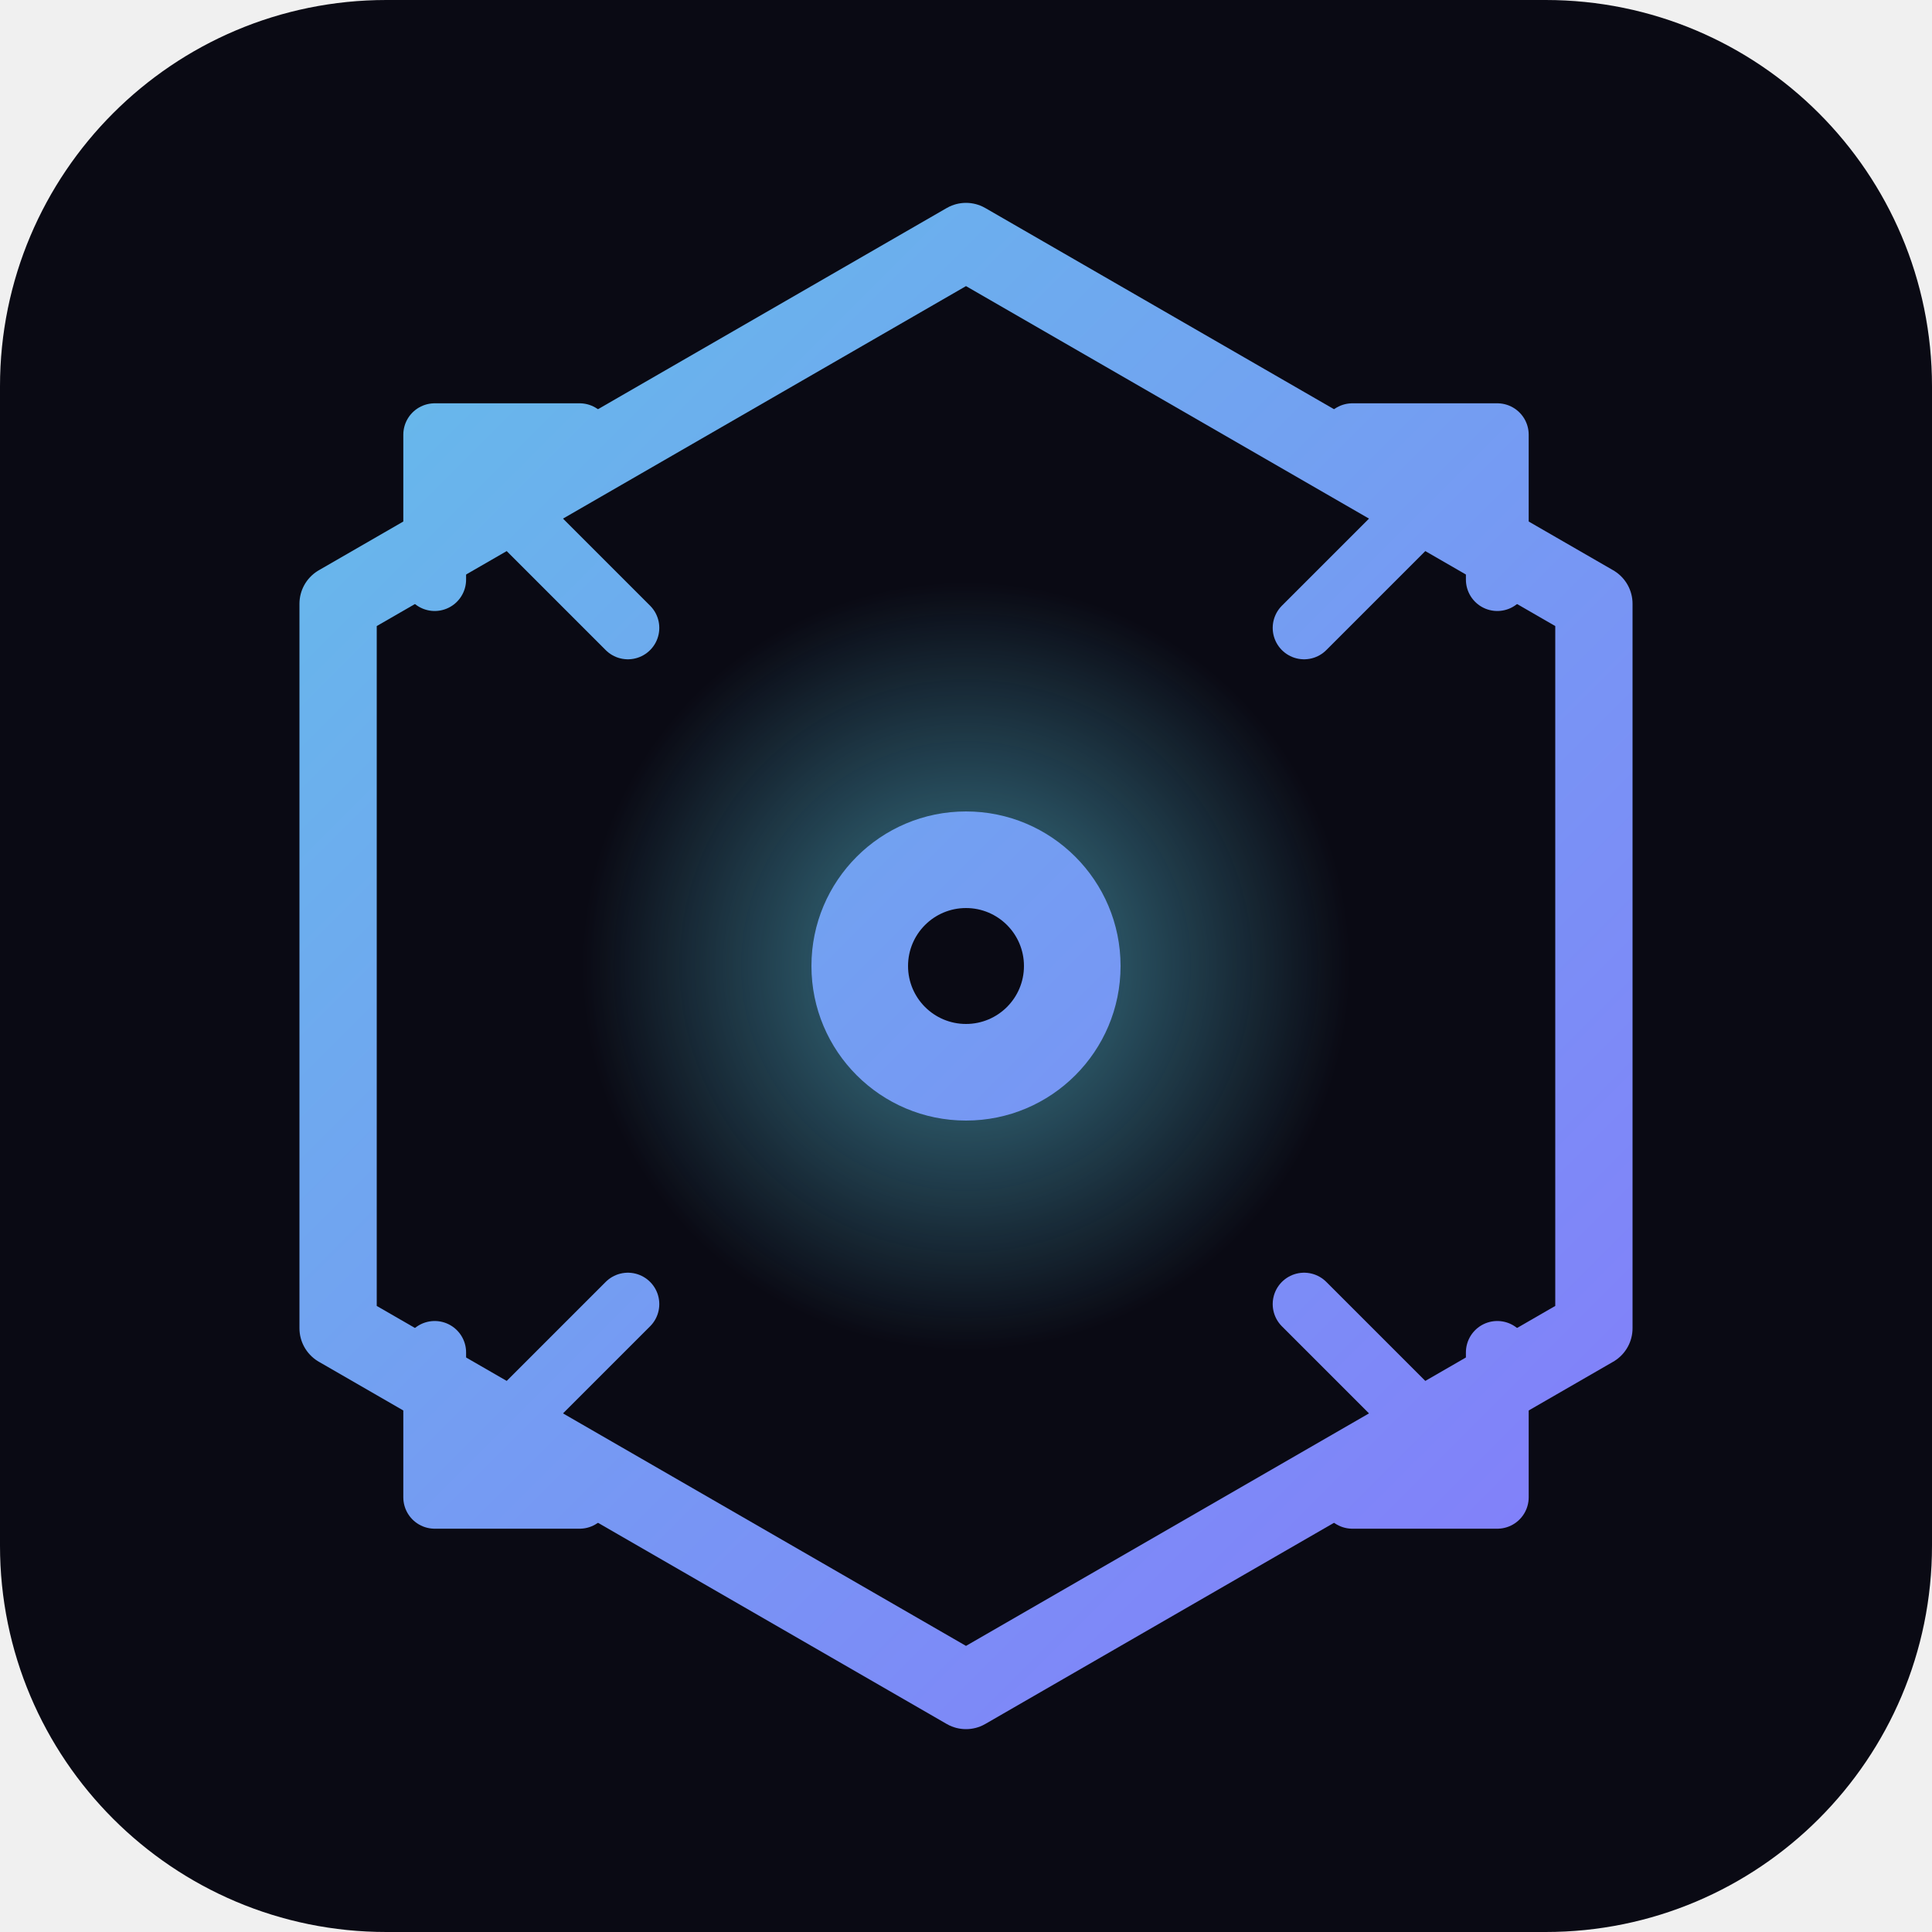
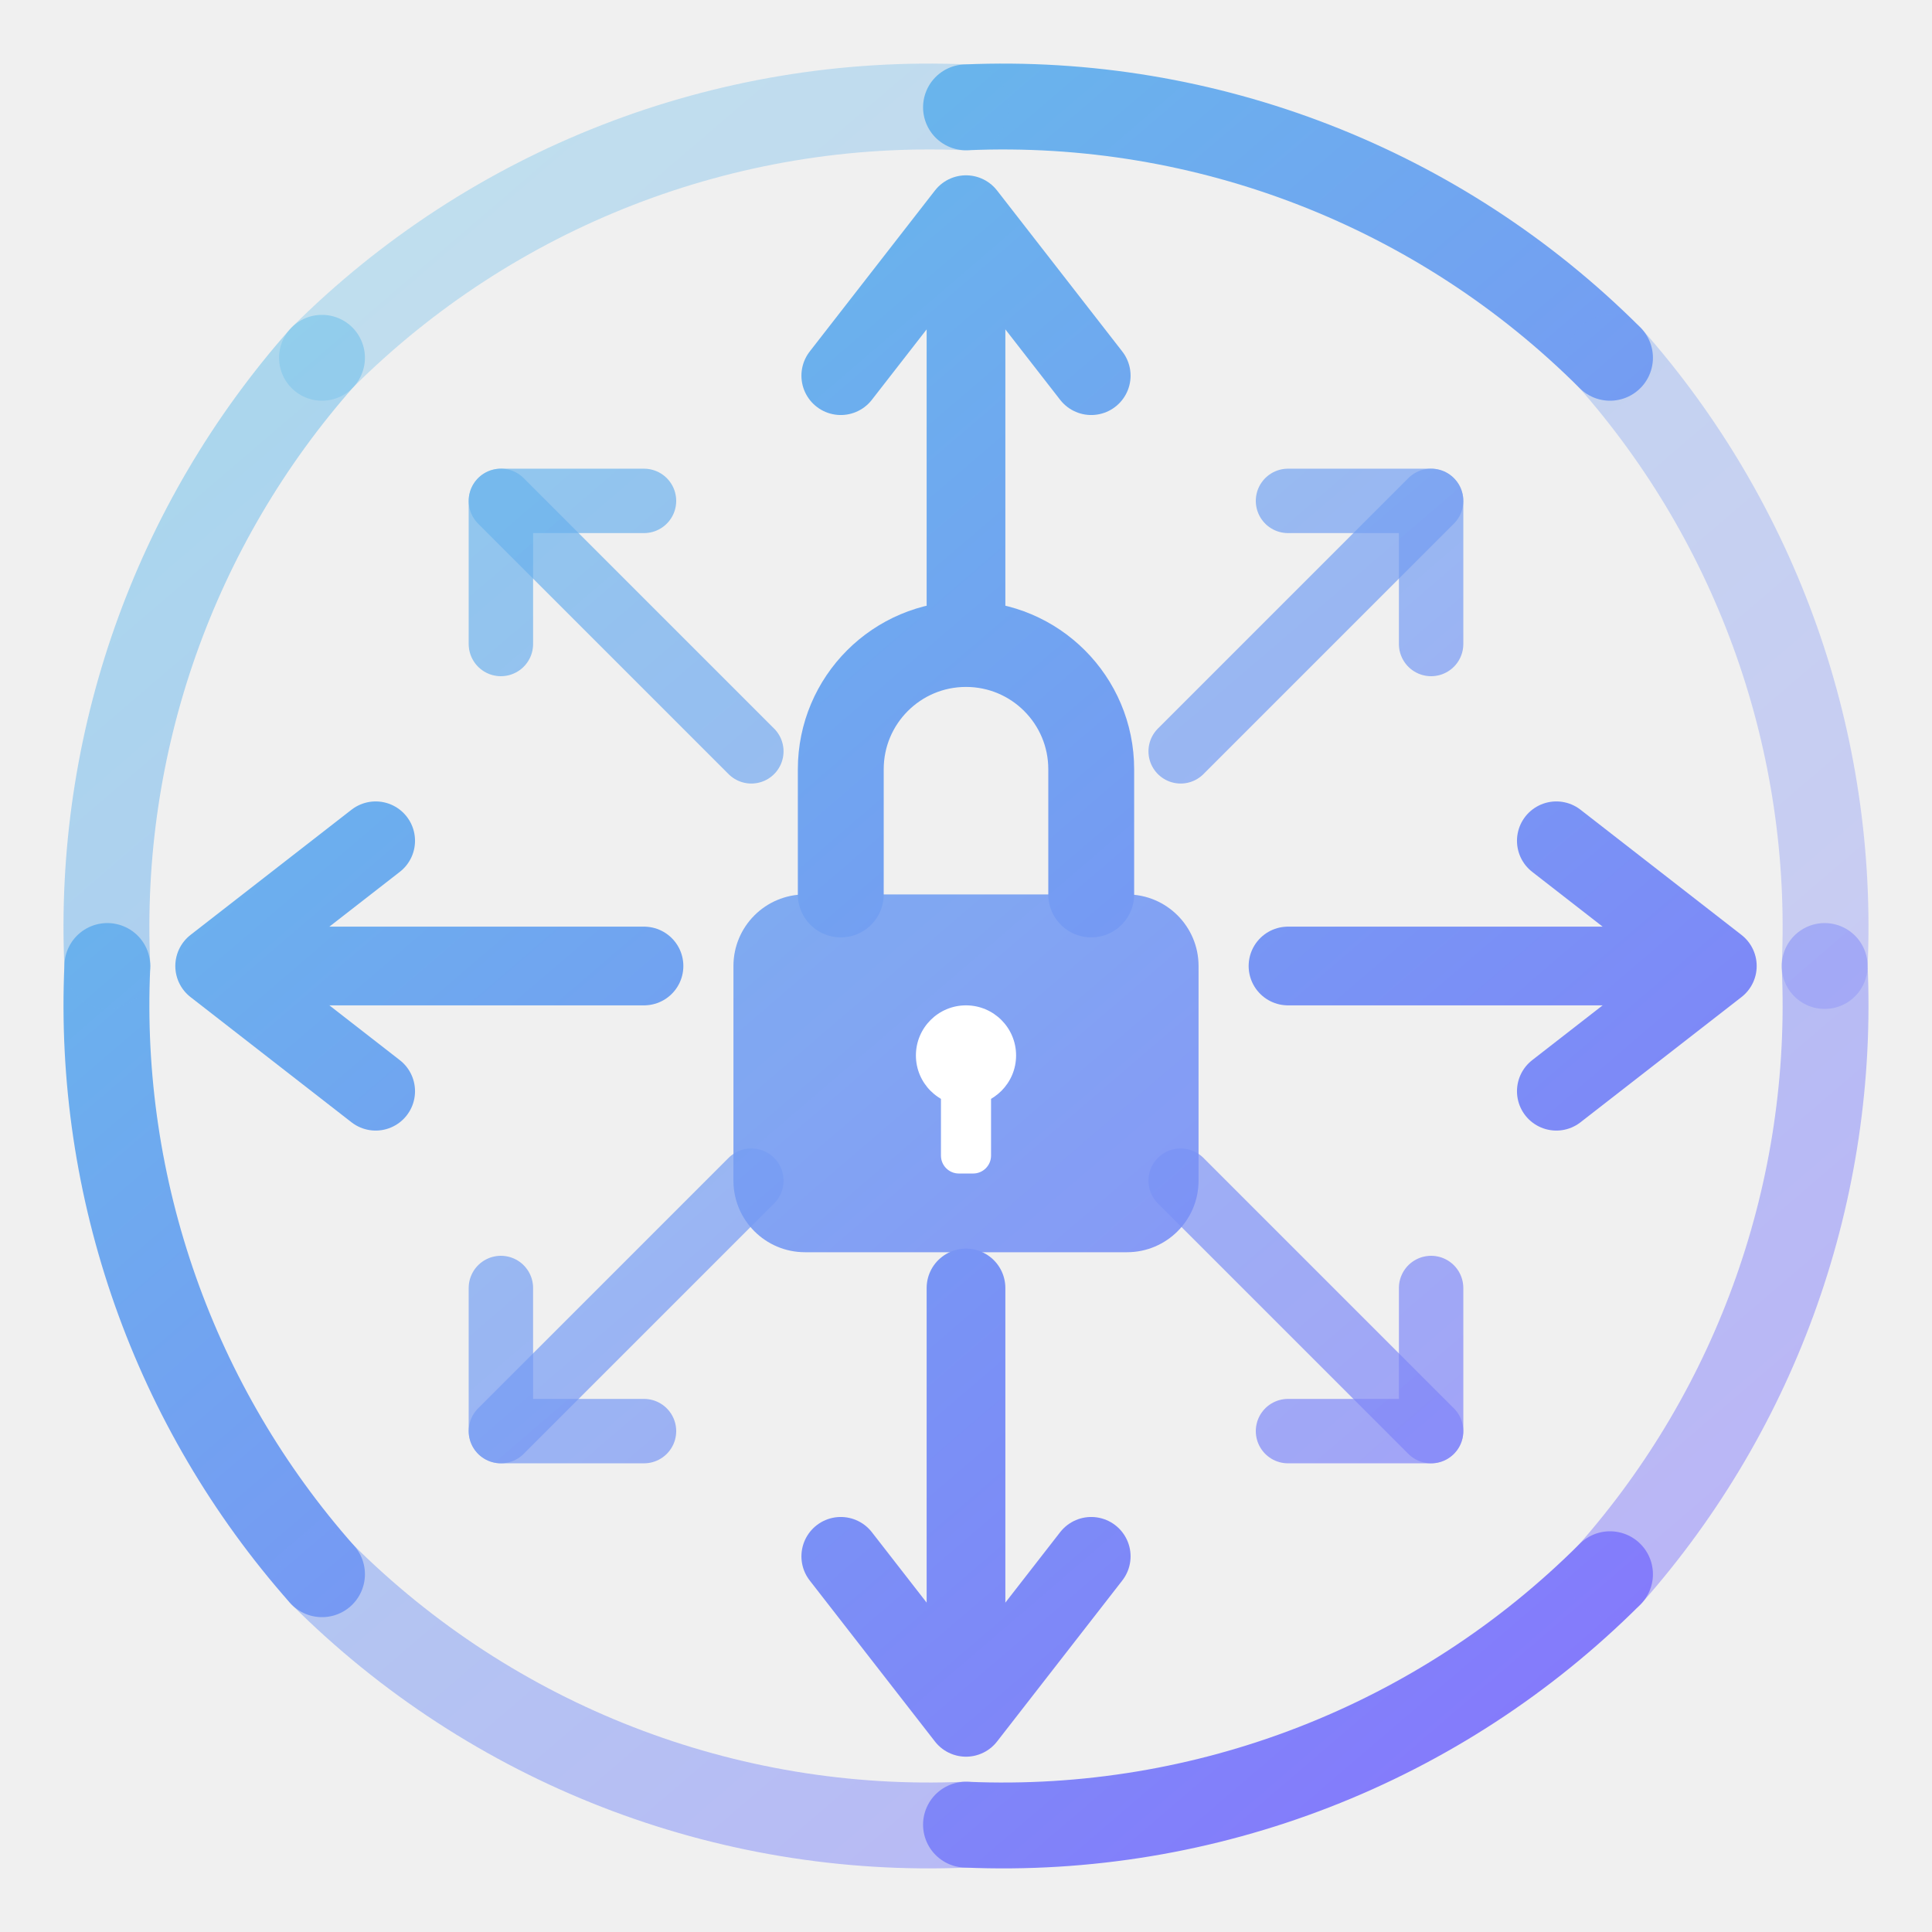
- <svg xmlns="http://www.w3.org/2000/svg" viewBox="0 0 40 40">
+ <svg xmlns="http://www.w3.org/2000/svg" viewBox="5 5 54 54">
  <defs>
-     <linearGradient id="g" x1="0" y1="0" x2="40" y2="40" gradientUnits="userSpaceOnUse">
+     <linearGradient id="g" x1="8" y1="4" x2="56" y2="60" gradientUnits="userSpaceOnUse">
      <stop offset="0%" stop-color="#5ecbe6" />
      <stop offset="100%" stop-color="#8b6dff" />
    </linearGradient>
-     <radialGradient id="c" cx="50%" cy="50%" r="50%">
-       <stop offset="0%" stop-color="#5ecbe6" />
-       <stop offset="100%" stop-color="#5ecbe6" stop-opacity="0" />
-     </radialGradient>
  </defs>
-   <rect width="40" height="40" rx="8" fill="#0a0a14" />
-   <path d="M20 5 L33 12.5 L33 27.5 L20 35 L7 27.5 L7 12.5 Z" stroke="url(#g)" stroke-width="1.6" fill="none" stroke-linejoin="round" />
-   <g stroke="url(#g)" stroke-width="1.3" stroke-linecap="round" fill="none">
-     <path d="M27 13 L31 9 M31 9 L31 12 M31 9 L28 9" />
-     <path d="M13 13 L9 9 M9 9 L9 12 M9 9 L12 9" />
-     <path d="M27 27 L31 31 M31 31 L31 28 M31 31 L28 31" />
-     <path d="M13 27 L9 31 M9 31 L9 28 M9 31 L12 31" />
-   </g>
-   <circle cx="20" cy="20" r="8" fill="url(#c)" opacity="0.6" />
-   <circle cx="20" cy="20" r="3.2" fill="url(#g)" />
-   <circle cx="20" cy="20" r="1.2" fill="#0a0a14" />
+   <path d="M 32 8 A 24 24 0 0 1 50 15" stroke="url(#g)" stroke-width="2.4" stroke-linecap="round" fill="none" />
+   <path d="M 50 49 A 24 24 0 0 1 32 56" stroke="url(#g)" stroke-width="2.4" stroke-linecap="round" fill="none" />
+   <path d="M 14 49 A 24 24 0 0 1 8 32" stroke="url(#g)" stroke-width="2.4" stroke-linecap="round" fill="none" />
+   <path d="M 56 32 A 24 24 0 0 1 50 49" stroke="url(#g)" stroke-width="2.4" stroke-linecap="round" fill="none" opacity="0.5" />
+   <path d="M 32 56 A 24 24 0 0 1 14 49" stroke="url(#g)" stroke-width="2.4" stroke-linecap="round" fill="none" opacity="0.5" />
+   <path d="M 8 32 A 24 24 0 0 1 14 15" stroke="url(#g)" stroke-width="2.4" stroke-linecap="round" fill="none" opacity="0.5" />
+   <path d="M 14 15 A 24 24 0 0 1 32 8" stroke="url(#g)" stroke-width="2.4" stroke-linecap="round" fill="none" opacity="0.35" />
+   <path d="M 50 15 A 24 24 0 0 1 56 32" stroke="url(#g)" stroke-width="2.4" stroke-linecap="round" fill="none" opacity="0.35" />
+   <line x1="32" y1="23" x2="32" y2="12" stroke="url(#g)" stroke-width="2.2" stroke-linecap="round" />
+   <polyline points="28.5,15.5 32,11 35.5,15.5" stroke="url(#g)" stroke-width="2.2" stroke-linecap="round" stroke-linejoin="round" fill="none" />
+   <line x1="32" y1="41" x2="32" y2="52" stroke="url(#g)" stroke-width="2.2" stroke-linecap="round" />
+   <polyline points="28.5,48.5 32,53 35.5,48.5" stroke="url(#g)" stroke-width="2.2" stroke-linecap="round" stroke-linejoin="round" fill="none" />
+   <line x1="41" y1="32" x2="52" y2="32" stroke="url(#g)" stroke-width="2.2" stroke-linecap="round" />
+   <polyline points="48.5,28.5 53,32 48.5,35.5" stroke="url(#g)" stroke-width="2.2" stroke-linecap="round" stroke-linejoin="round" fill="none" />
+   <line x1="23" y1="32" x2="12" y2="32" stroke="url(#g)" stroke-width="2.2" stroke-linecap="round" />
+   <polyline points="15.5,28.5 11,32 15.5,35.5" stroke="url(#g)" stroke-width="2.2" stroke-linecap="round" stroke-linejoin="round" fill="none" />
+   <line x1="38" y1="26" x2="45" y2="19" stroke="url(#g)" stroke-width="1.8" stroke-linecap="round" opacity="0.7" />
+   <polyline points="41,19 45,19 45,23" stroke="url(#g)" stroke-width="1.8" stroke-linecap="round" stroke-linejoin="round" fill="none" opacity="0.7" />
+   <line x1="26" y1="26" x2="19" y2="19" stroke="url(#g)" stroke-width="1.8" stroke-linecap="round" opacity="0.7" />
+   <polyline points="19,23 19,19 23,19" stroke="url(#g)" stroke-width="1.8" stroke-linecap="round" stroke-linejoin="round" fill="none" opacity="0.7" />
+   <line x1="38" y1="38" x2="45" y2="45" stroke="url(#g)" stroke-width="1.8" stroke-linecap="round" opacity="0.7" />
+   <polyline points="45,41 45,45 41,45" stroke="url(#g)" stroke-width="1.8" stroke-linecap="round" stroke-linejoin="round" fill="none" opacity="0.7" />
+   <line x1="26" y1="38" x2="19" y2="45" stroke="url(#g)" stroke-width="1.8" stroke-linecap="round" opacity="0.7" />
+   <polyline points="23,45 19,45 19,41" stroke="url(#g)" stroke-width="1.8" stroke-linecap="round" stroke-linejoin="round" fill="none" opacity="0.7" />
+   <rect x="25.5" y="30" width="13" height="10" rx="2" fill="url(#g)" opacity="0.9" />
+   <path d="M 28.5 30 L28.5 26.5 A 3.5 3.5 0 0 1 35.5 26.5 L35.5 30" stroke="url(#g)" stroke-width="2.4" stroke-linecap="round" fill="none" />
+   <circle cx="32" cy="34.5" r="1.4" fill="#fff" />
+   <rect x="31.3" y="35" width="1.4" height="2.8" rx="0.5" fill="#fff" />
</svg>
